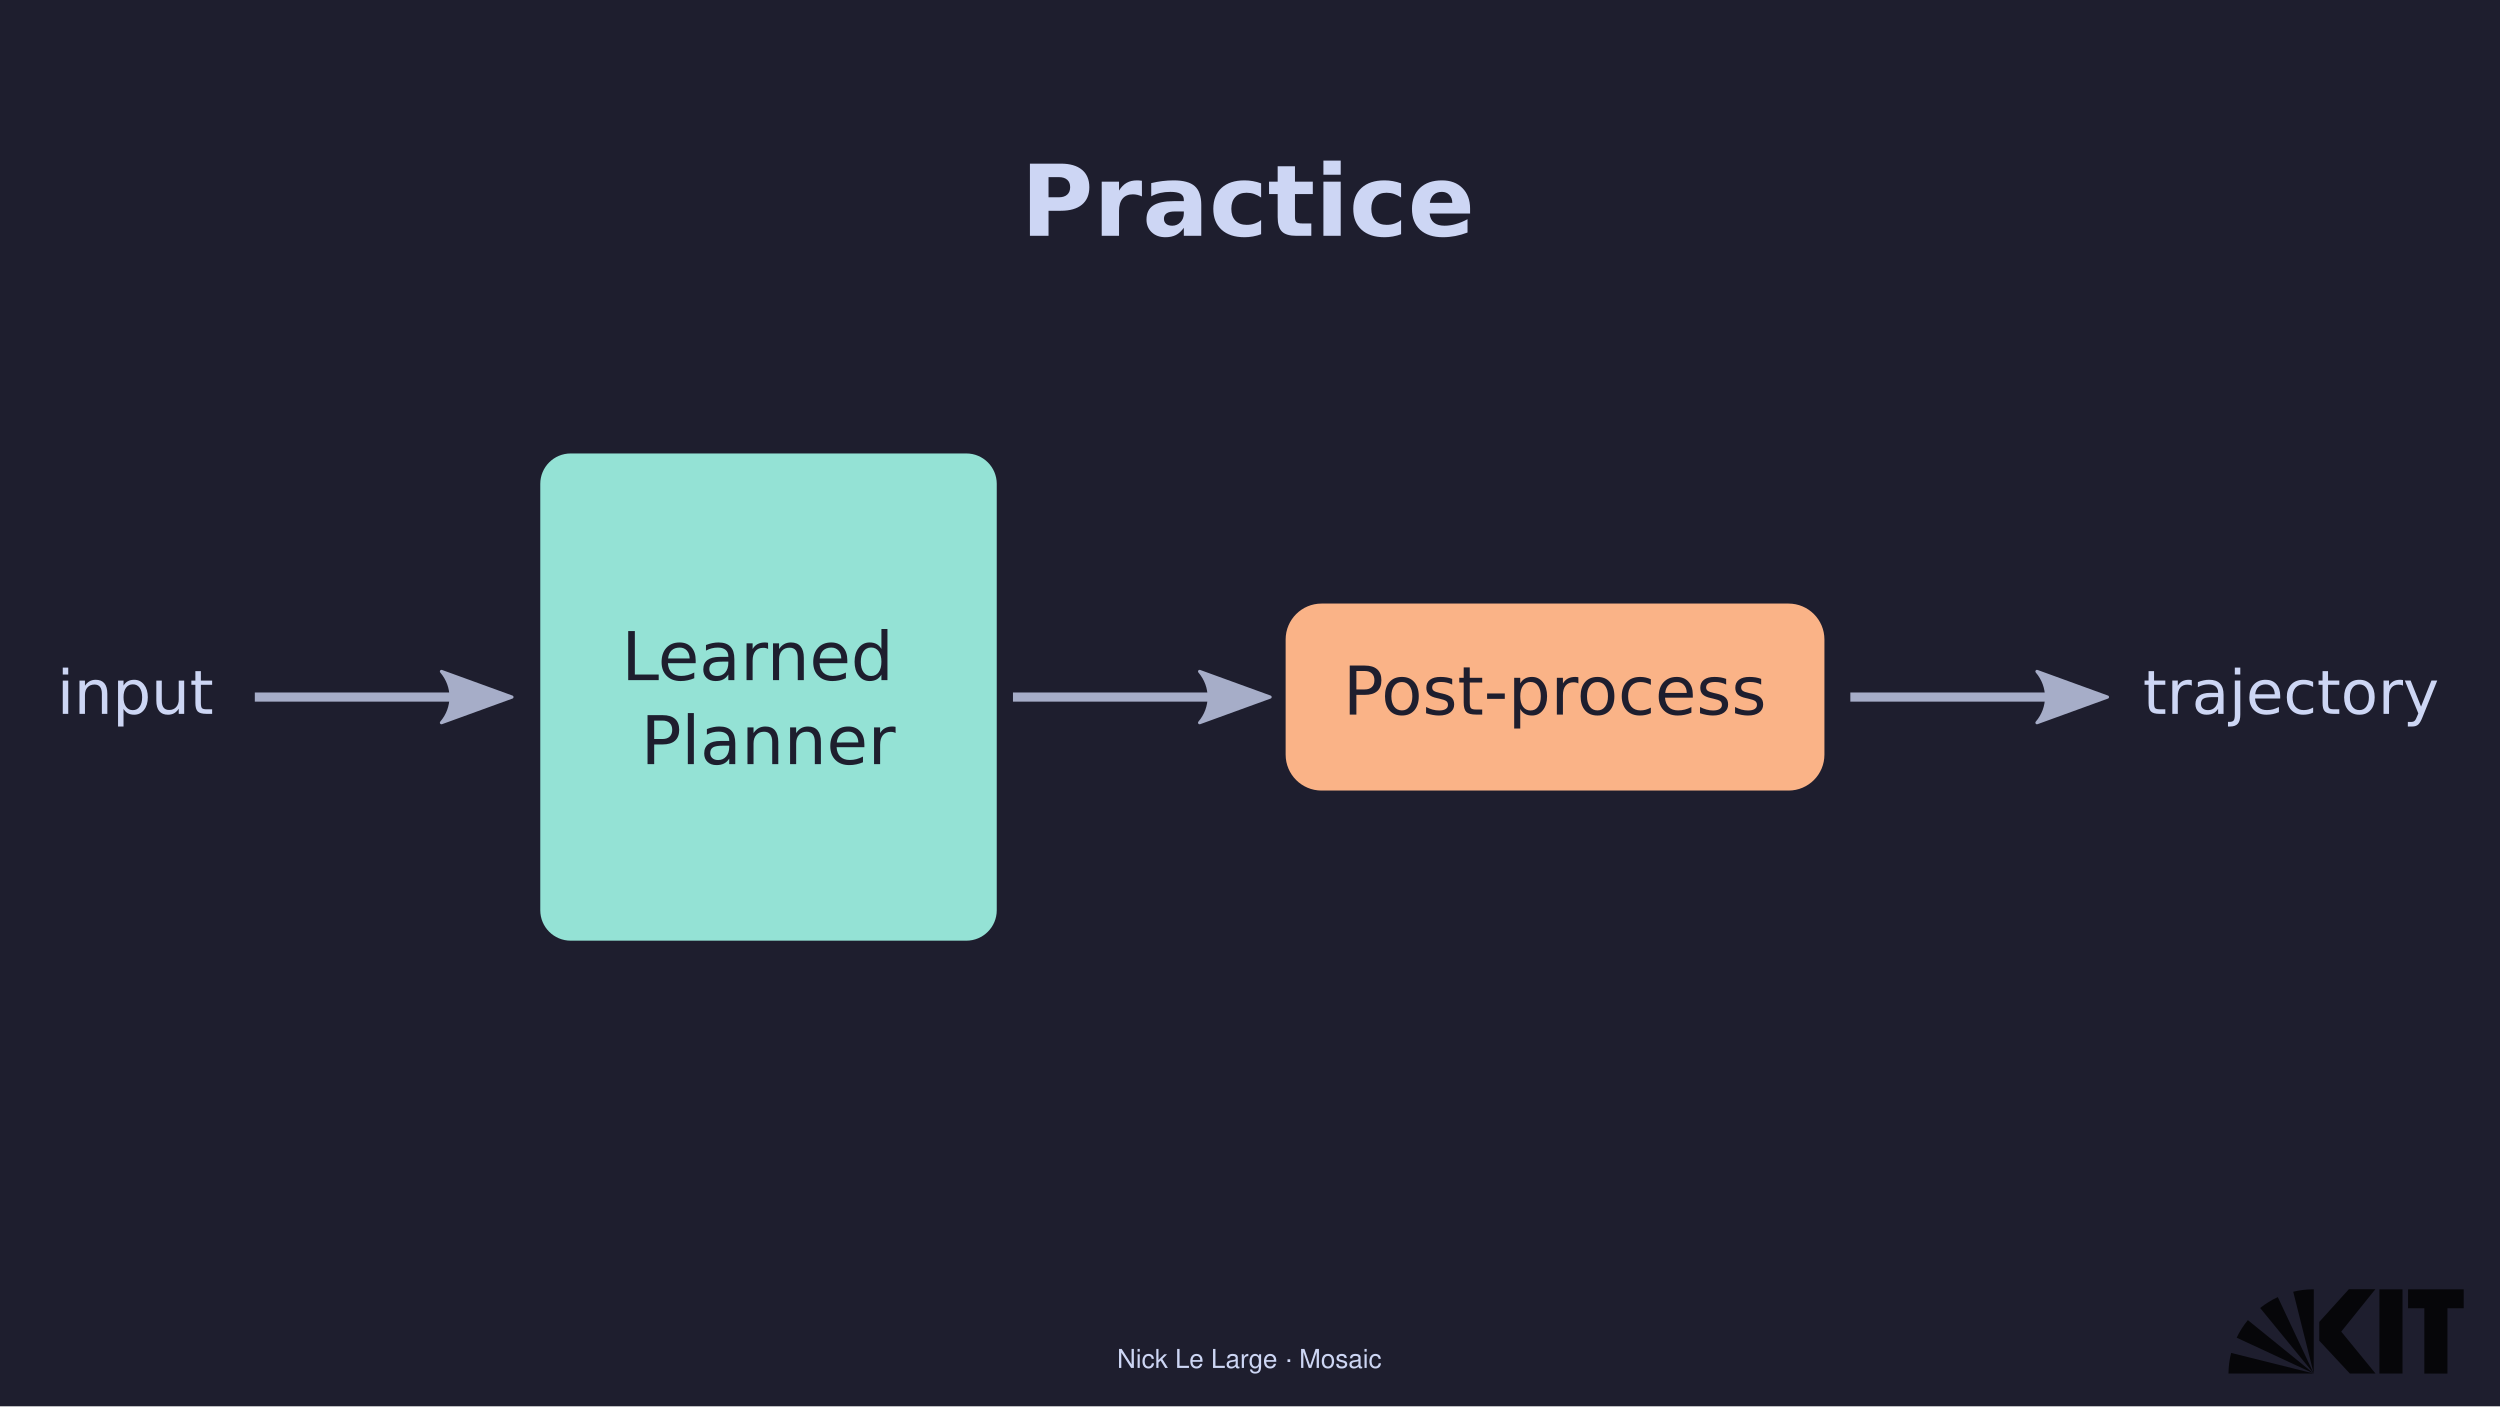
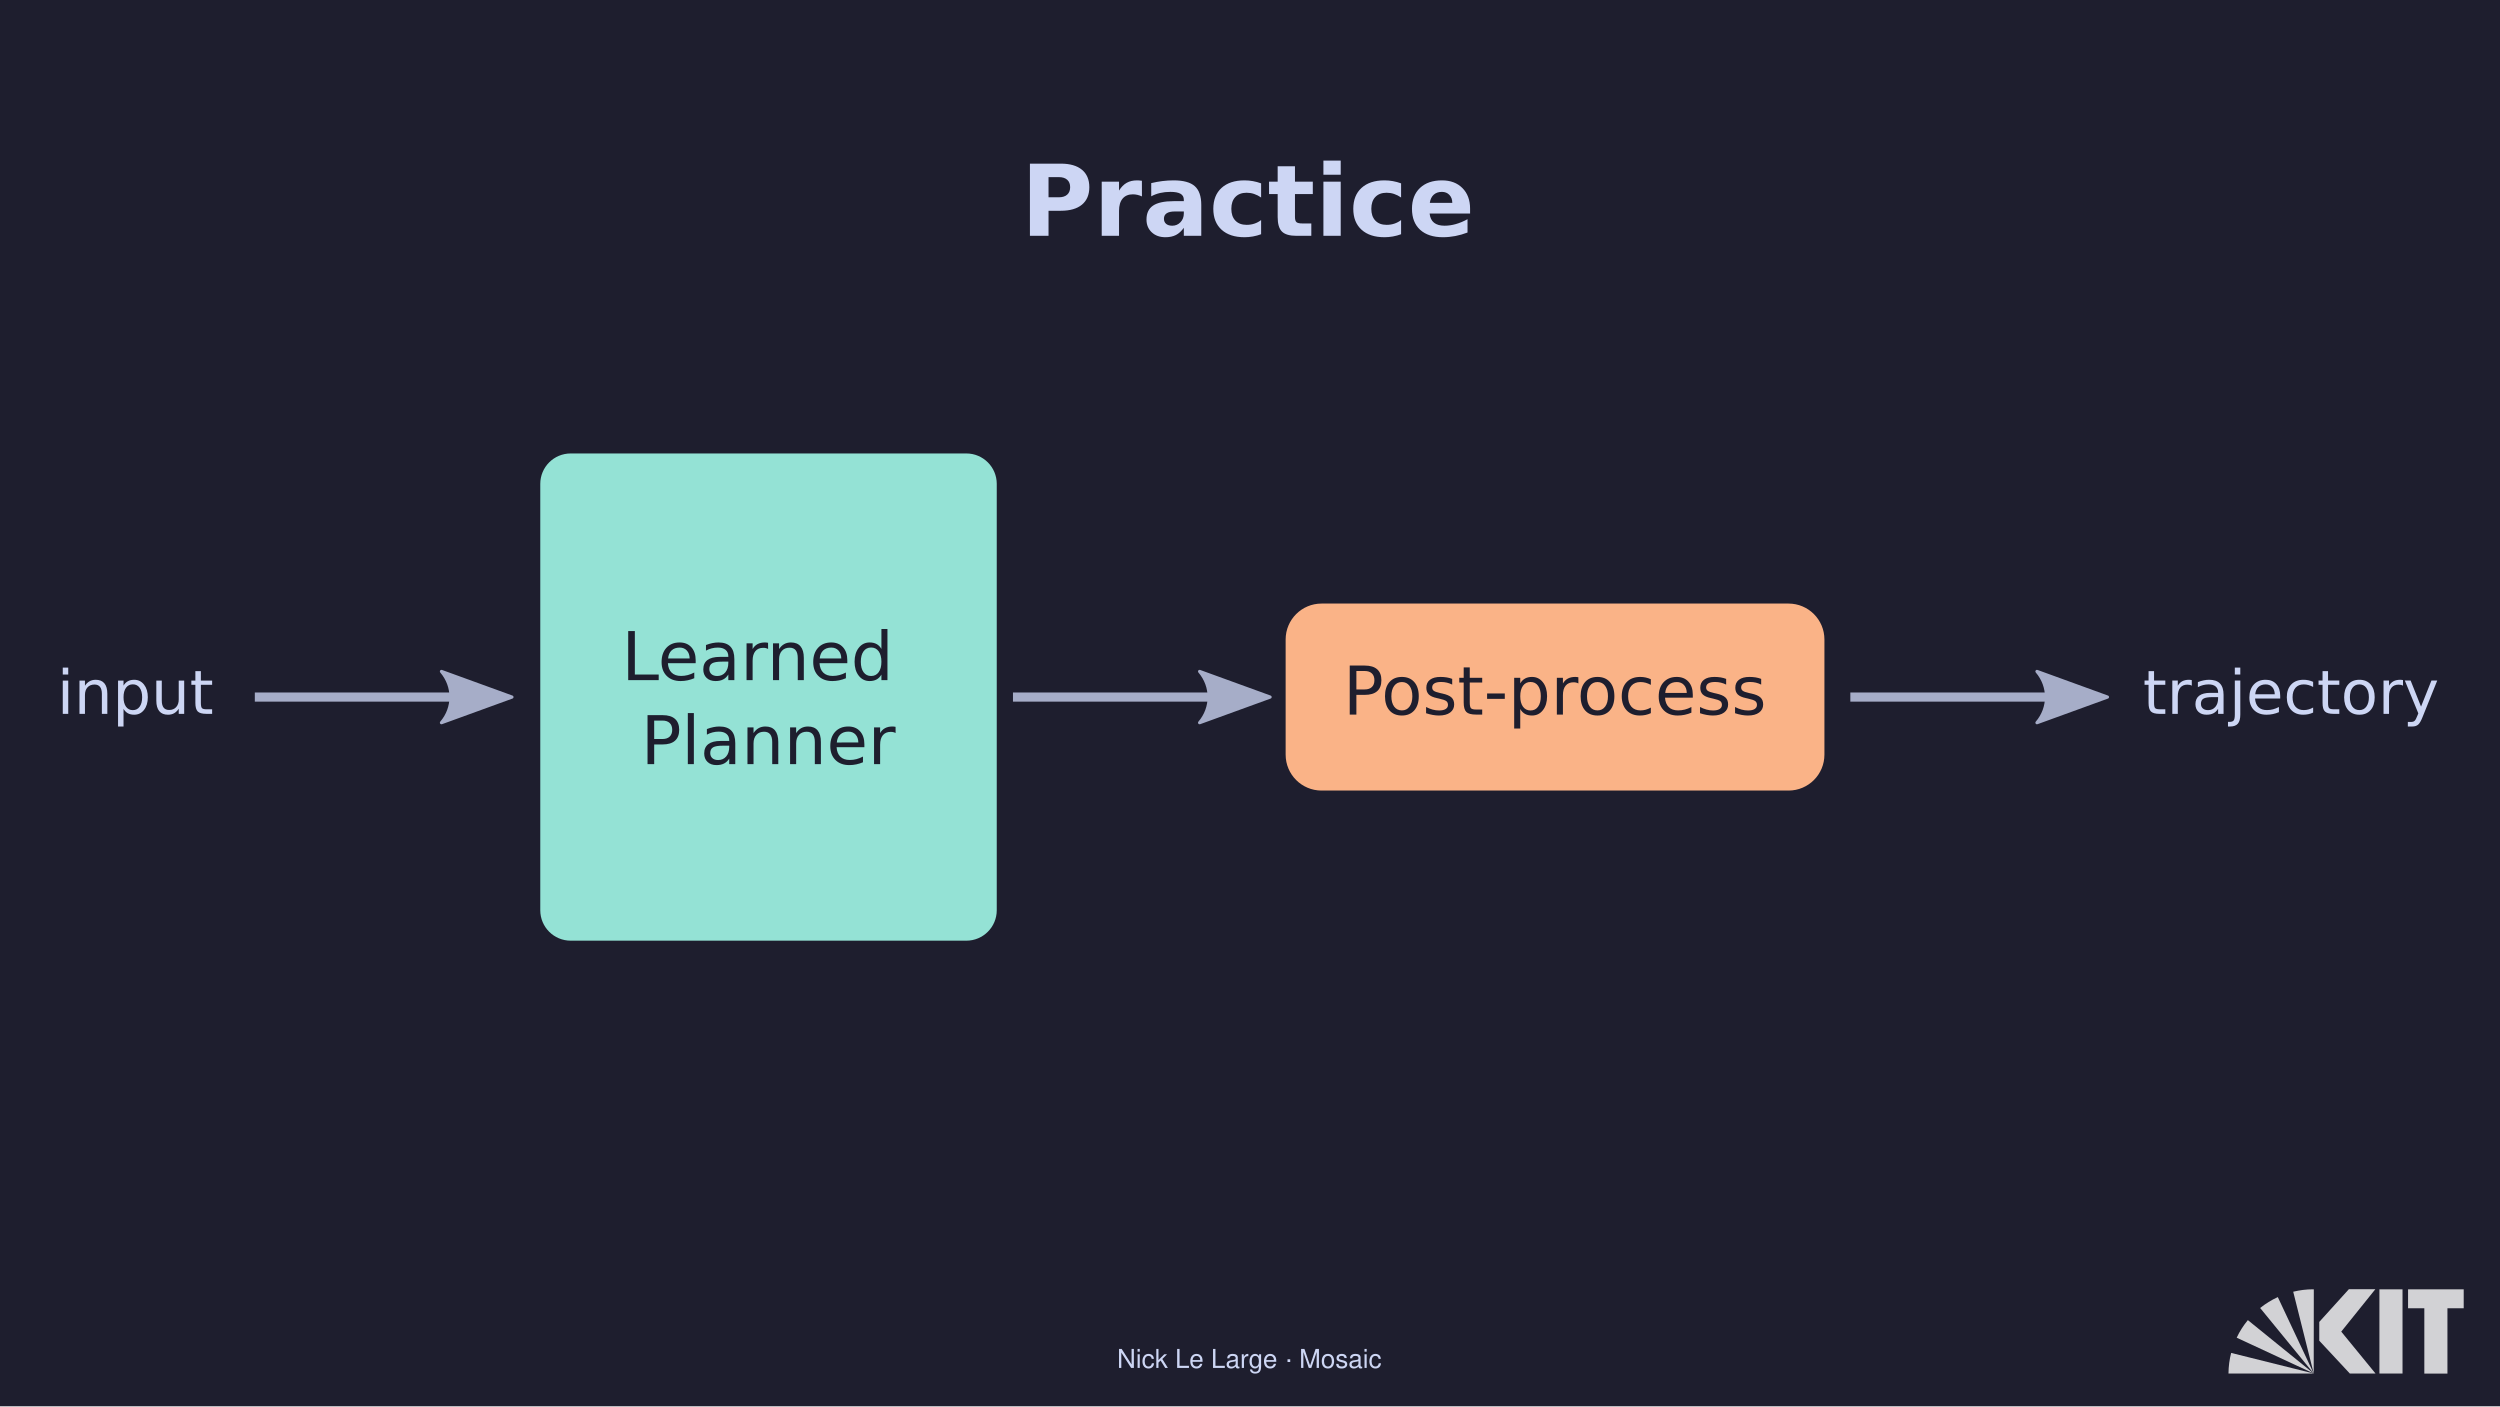
<svg xmlns="http://www.w3.org/2000/svg" xmlns:ns1="urn:inkflow" ns1:parent="base" viewBox="0 0 1920 1080" width="1920" height="1080" font-family="DejaVu Sans" version="2.0" id="svg12" standalone="no">
-   <g ns1:layout-src="base" ns1:layout-hash="9f3ce155">
+   <g ns1:layout-src="base" ns1:layout-hash="16e203b8">
    <defs />
    <g id="g5">
      <rect width="1920" height="1080" id="rect1" class="inkflow-fill-bg" />
-       <g class="kit-logo-mark" opacity="0.8" transform="translate(1709.592,985.4718) scale(0.1854084)" id="kit-logo">
+       <g class="kit-logo-mark" fill="#ffffff" opacity="0.8" transform="translate(1709.592,985.4718) scale(0.1854084)" id="kit-logo">
        <path d="m984.51,25.416-230.514,0,0,78.511,67.398,0,0,270.666,95.719,0,0-270.666,67.397,0,0-78.511zm-253.458,348.819h-95.719v-348.819h95.719v348.819zm-111.852,0-106.474,0-126.55-135.871,0-77.794,122.606-135.513,109.701,0-141.248,175.665,141.965,173.513z" fill-rule="evenodd" id="path1" />
        <path d="M90.416,153.041c-18.284,22.227-34.057,46.605-46.247,72.775l319.064,148.418-272.817-221.193z" fill-rule="evenodd" id="path2" />
        <path d="M363.233,374.235,214.456,57.681c-26.529,12.189-50.907,27.246-73.134,45.171l221.91,271.383z" fill-rule="evenodd" id="path3" />
        <path d="m363.233,374.235,0.358-348.819h-2.868c-28.322,0-55.926,3.585-82.455,10.038l84.964,338.781z" fill-rule="evenodd" id="path4" />
        <path d="M21.226,288.912c-7.17,27.246-10.755,55.926-11.113,85.322h353.121l-342.007-85.322z" fill-rule="evenodd" id="path5" />
      </g>
      <text xml:space="preserve" x="857.89" y="1050.565" id="text1" style="font-style: normal; font-variant: normal; font-weight: normal; font-stretch: normal; font-size: 20px; line-height: 1.25; font-family: 'Nimbus Sans', Helvetica, Arial-Unicode, Arial, Sans-serif; -inkscape-font-specification: 'Nimbus Sans, Helvetica, Arial-Unicode, Arial, Sans-serif'; direction: ltr" class="inkflow-fill-text inkflow-fill-code-text">
        <tspan id="tspan1" x="857.89" y="1050.565">Nick Le Large · Mosaic</tspan>
      </text>
    </g>
  </g>
  <defs id="defs2">
    <marker id="tip" viewBox="0 0 12 12" refX="10" refY="6" markerWidth="7" markerHeight="7" orient="auto-start-reverse">
      <path d="M 0 1 L 11 6 L 0 11 z" id="path6" class="inkflow-fill-text-muted" />
    </marker>
    <marker style="overflow:visible" id="ConcaveTriangle-9" refX="0" refY="0" orient="auto-start-reverse" markerWidth="1" markerHeight="1" viewBox="0 0 1 1" preserveAspectRatio="xMidYMid">
      <path transform="scale(0.7)" d="M -2,-4 9,0 -2,4 c 2,-2.33 2,-5.66 0,-8 z" style="fill:context-stroke;fill-rule:evenodd;stroke:context-stroke;stroke-width:0.5;stroke-linecap:round;stroke-linejoin:round" id="path7-0" />
    </marker>
    <marker id="ConcaveTriangle-1" style="overflow:visible" refX="0" refY="0" orient="auto-start-reverse" markerWidth="1" markerHeight="1" viewBox="0 0 1 1" preserveAspectRatio="xMidYMid">
      <path d="M -2,-4 9,0 -2,4 c 2,-2.33 2,-5.66 0,-8 z" style="fill:context-stroke;fill-rule:evenodd;stroke:none" transform="scale(0.7)" id="path1-5" />
    </marker>
    <marker style="overflow:visible" id="ConcaveTriangle" refX="0" refY="0" orient="auto-start-reverse" markerWidth="1" markerHeight="1" viewBox="0 0 1 1" preserveAspectRatio="xMidYMid">
      <path transform="scale(0.7)" d="M -2,-4 9,0 -2,4 c 2,-2.33 2,-5.66 0,-8 z" style="fill:context-stroke;fill-rule:evenodd;stroke:context-stroke;stroke-width:0.5;stroke-linecap:round;stroke-linejoin:round" id="path7" />
    </marker>
    <style id="inkflow-preview">.inkflow-fill-bg { fill: #1e1e2e; }
.inkflow-stroke-bg { stroke: #1e1e2e; }
.inkflow-fill-surface { fill: #313244; }
.inkflow-stroke-surface { stroke: #313244; }
.inkflow-fill-border { fill: #585b70; }
.inkflow-stroke-border { stroke: #585b70; }
.inkflow-fill-text { fill: #cdd6f4; }
.inkflow-stroke-text { stroke: #cdd6f4; }
.inkflow-fill-text-muted { fill: #a6adc8; }
.inkflow-stroke-text-muted { stroke: #a6adc8; }
.inkflow-fill-accent { fill: #cba6f7; }
.inkflow-stroke-accent { stroke: #cba6f7; }
.inkflow-fill-accent-fg { fill: #11111b; }
.inkflow-stroke-accent-fg { stroke: #11111b; }
.inkflow-fill-code-bg { fill: #181825; }
.inkflow-stroke-code-bg { stroke: #181825; }
.inkflow-fill-code-text { fill: #cdd6f4; }
.inkflow-stroke-code-text { stroke: #cdd6f4; }
.inkflow-fill-red { fill: #f38ba8; }
.inkflow-stroke-red { stroke: #f38ba8; }
.inkflow-fill-orange { fill: #fab387; }
.inkflow-stroke-orange { stroke: #fab387; }
.inkflow-fill-yellow { fill: #f9e2af; }
.inkflow-stroke-yellow { stroke: #f9e2af; }
.inkflow-fill-green { fill: #a6e3a1; }
.inkflow-stroke-green { stroke: #a6e3a1; }
.inkflow-fill-teal { fill: #94e2d5; }
.inkflow-stroke-teal { stroke: #94e2d5; }
.inkflow-fill-blue { fill: #89b4fa; }
.inkflow-stroke-blue { stroke: #89b4fa; }
.inkflow-fill-purple { fill: #cba6f7; }
.inkflow-stroke-purple { stroke: #cba6f7; }
.inkflow-fill-pink { fill: #f5c2e7; }
.inkflow-stroke-pink { stroke: #f5c2e7; }
.inkflow-fill-grey { fill: #6c7086; }
.inkflow-stroke-grey { stroke: #6c7086; }</style>
  </defs>
  <g id="main" transform="matrix(1.183054,0,0,1.183054,-228.8757,20.67134)">
    <g id="g3" transform="matrix(0.9776348,0,0,0.9776348,22.47523,9.729732)">
      <g id="g8" transform="translate(86.56563,45.65483)">
        <path d="M 257.538,389.385 H 389.979" stroke-width="7.561" marker-end="url(#tip)" id="a-input" style="stroke-width:6.077;stroke-dasharray:none;marker-end:url(#ConcaveTriangle-9)" class="inkflow-stroke-text-muted" />
        <text x="126.204" y="400.534" font-size="40.413px" id="input" style="stroke-width:1.263" class="inkflow-fill-text-muted inkflow-fill-text inkflow-fill-code-text">input</text>
      </g>
      <g id="pipeline" transform="matrix(0.7185111,0,0,0.7185111,236.5122,47.0435)">
        <g id="learned" transform="translate(-579.7631,200)">
          <rect x="993.309" y="114.864" width="421.861" height="450.273" rx="28.124" id="rect2" style="stroke-width:2.568" class="inkflow-fill-teal" />
          <text x="1204.012" y="324.33" font-size="62.133px" text-anchor="middle" id="text2" style="stroke-width:2.219" class="inkflow-fill-bg">
            <tspan id="tspan12" x="1204.012" y="324.33" style="stroke-width:2.219">Learned</tspan>
            <tspan id="tspan13" x="1204.012" y="401.996" style="stroke-width:2.219">Planner</tspan>
          </text>
        </g>
        <g id="post-process" transform="translate(90.98397,200)">
          <g id="g18" transform="translate(56.12205)">
            <rect x="955.279" y="253.589" width="497.921" height="172.821" rx="33.195" id="rect16" style="stroke:none;stroke-width:1.729" class="inkflow-fill-orange" />
            <text x="1204.012" y="356.185" font-size="62.133px" text-anchor="middle" id="text17" style="stroke-width:2.219" class="inkflow-fill-bg">
              <tspan id="tspan17" x="1204.012" y="356.185" style="stroke-width:2.219">Post-process</tspan>
            </text>
          </g>
          <path d="m 759.406,340 h 184.326" stroke-width="7.561" marker-end="url(#tip)" id="a-post-process" style="stroke-width:8.458;stroke-dasharray:none;marker-end:url(#ConcaveTriangle-9)" class="inkflow-stroke-text-muted" />
        </g>
      </g>
      <g id="g-trajectory" transform="matrix(0.7185111,0,0,0.7185111,403.3677,47.0435)">
        <text x="1662.414" y="555.517" font-size="56.245px" id="trajectory" style="stroke-width:1.758" class="inkflow-fill-text-muted inkflow-fill-text inkflow-fill-code-text">trajectory</text>
        <path d="m 1392.027,540 h 184.326" stroke-width="7.561" marker-end="url(#tip)" id="a-trajectory" style="stroke-width:8.458;stroke-dasharray:none;marker-end:url(#ConcaveTriangle-9)" class="inkflow-stroke-text-muted" />
      </g>
    </g>
    <text x="856.148" y="135.616" font-size="64.28px" font-weight="700" id="text3" style="stroke-width: 1.461" class="inkflow-fill-text inkflow-fill-code-text">
      <tspan id="tspan15" x="856.148" y="135.616" style="stroke-width:1.461">Practice</tspan>
    </text>
  </g>
</svg>
